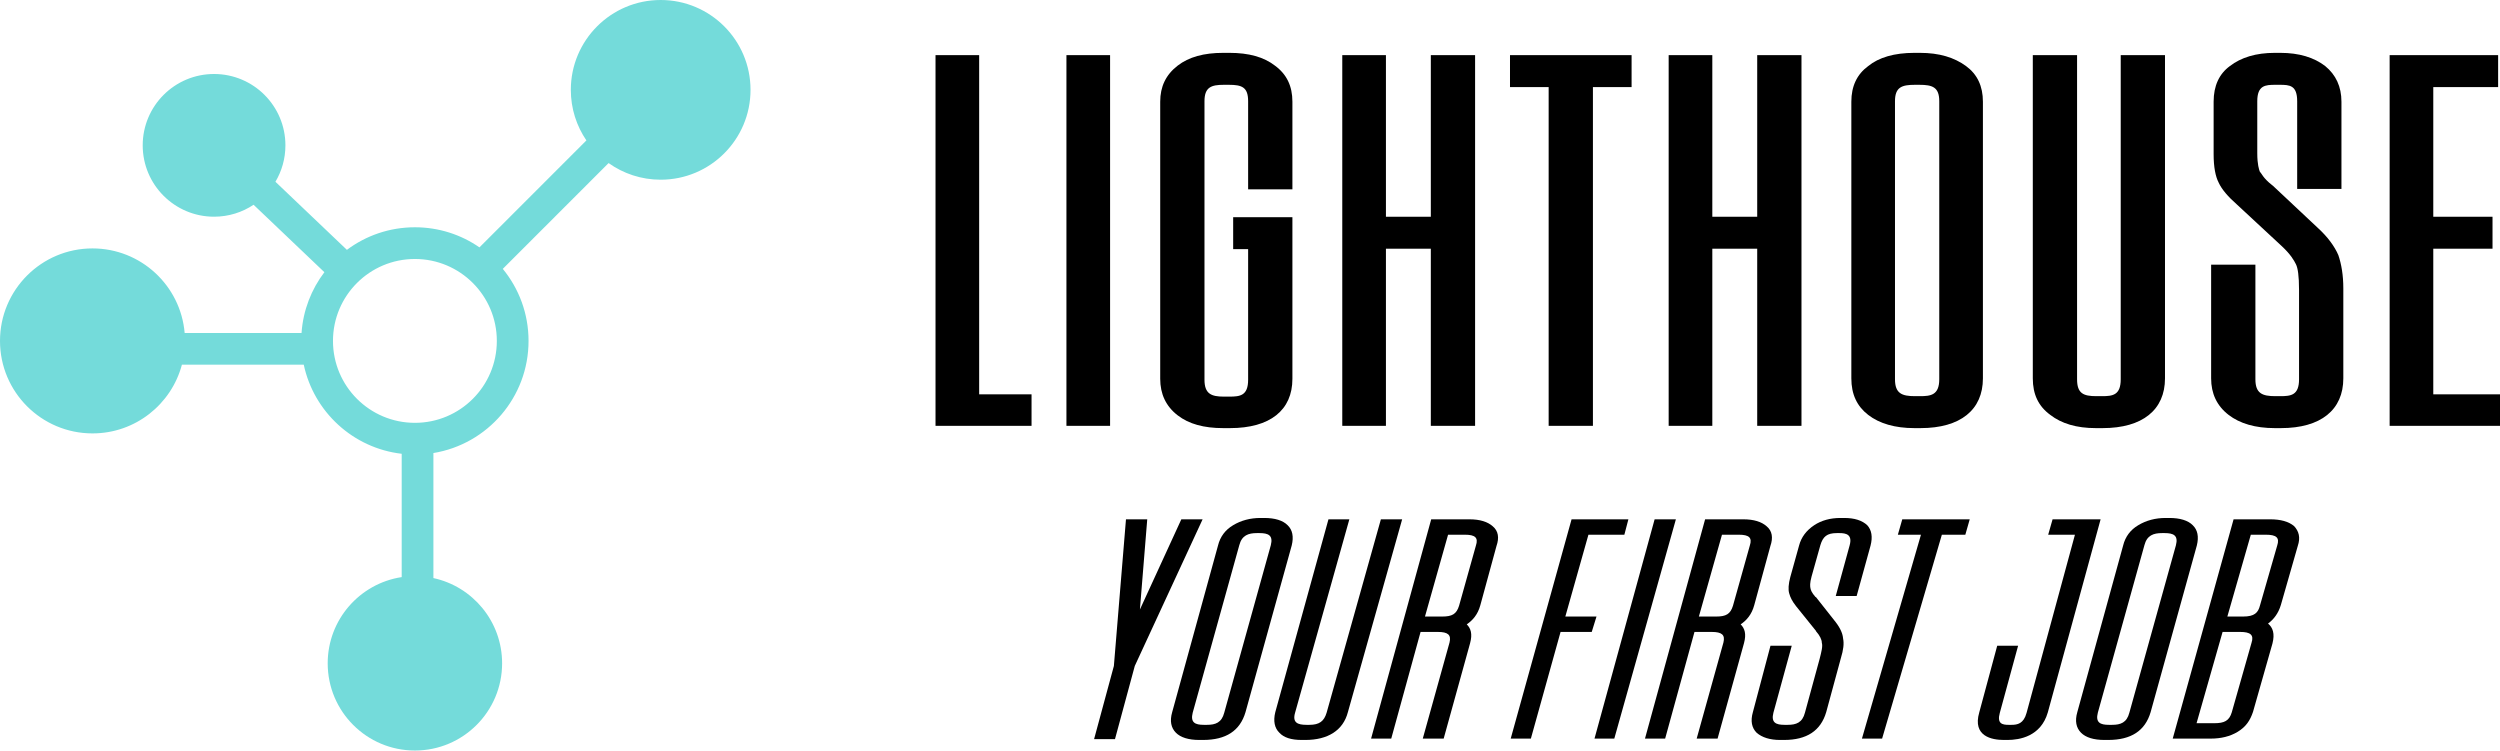
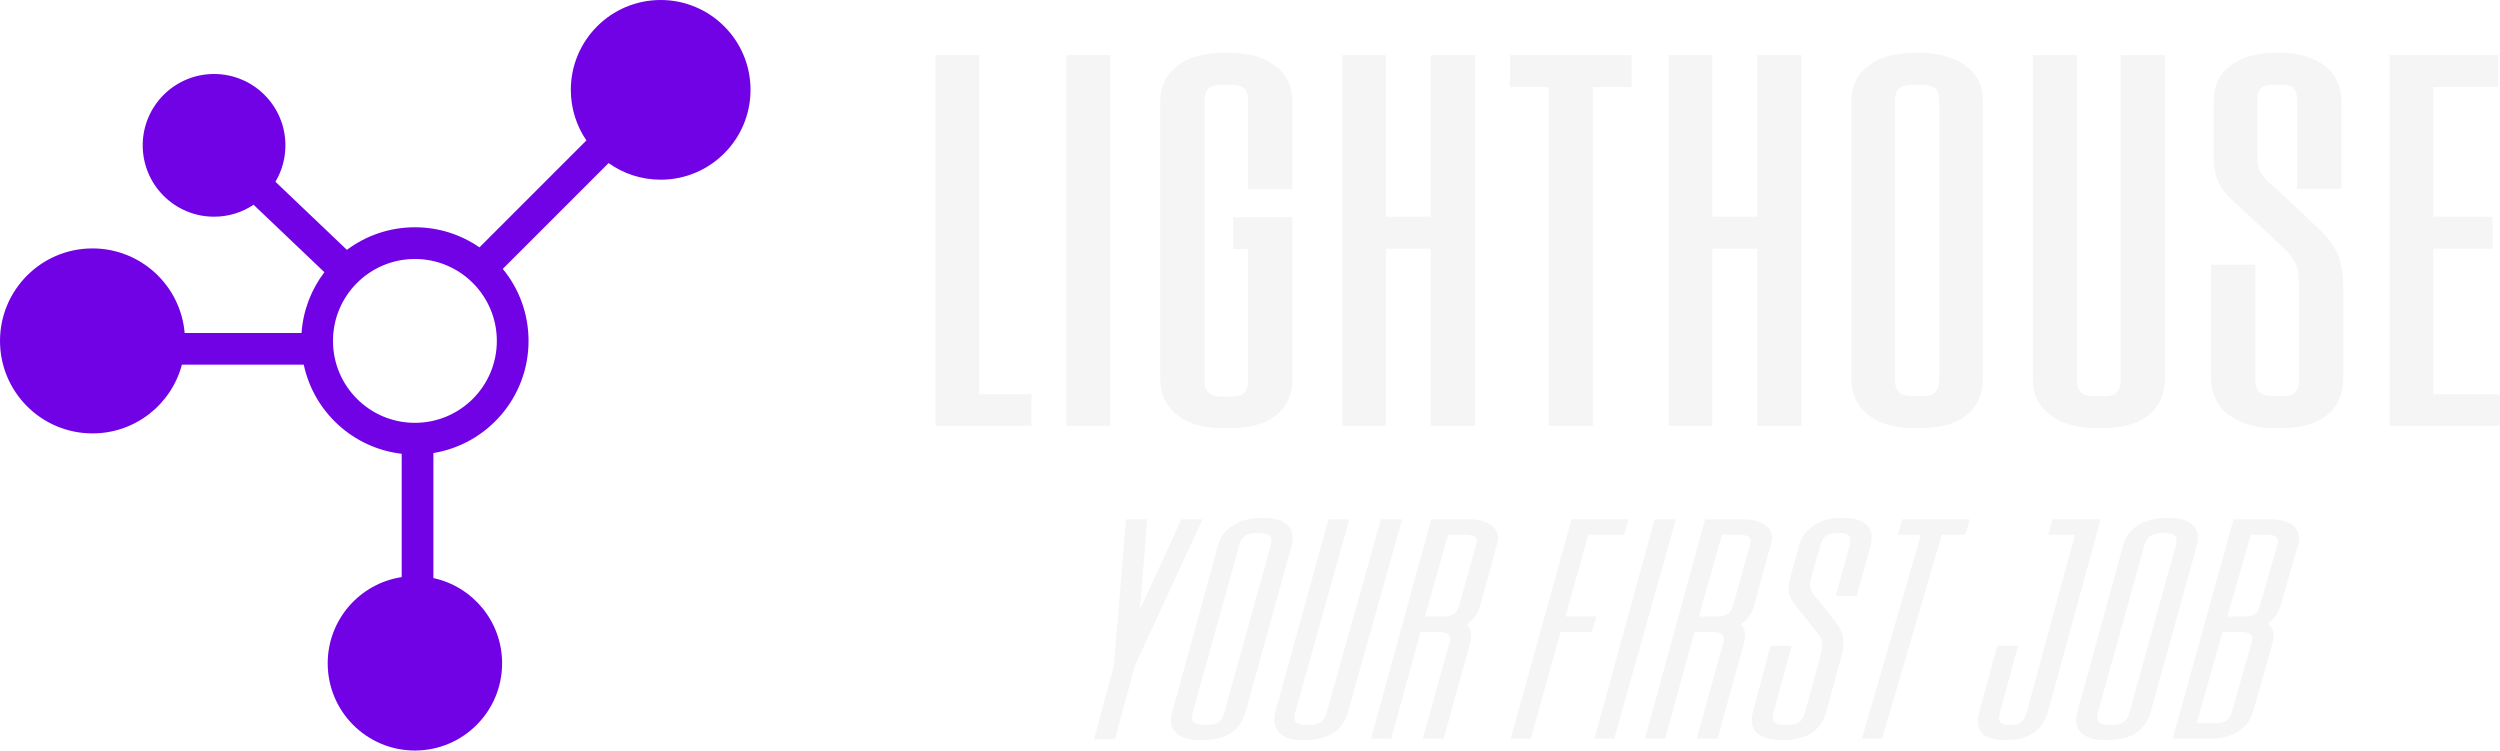
<svg xmlns="http://www.w3.org/2000/svg" width="473" height="142" viewBox="0 0 473 142" fill="none">
-   <path fill-rule="evenodd" clip-rule="evenodd" d="M142 17C142 26.389 134.389 34 125 34C121.327 34 117.925 32.835 115.146 30.854L95.129 50.871C98.173 54.581 100 59.327 100 64.5C100 75.182 92.209 84.045 82 85.716V109.372C89.431 110.977 95 117.588 95 125.5C95 134.613 87.613 142 78.5 142C69.387 142 62 134.613 62 125.5C62 117.237 68.074 110.393 76 109.188V85.856C66.801 84.791 59.371 77.919 57.472 69H34.416C32.43 76.484 25.609 82 17.5 82C7.835 82 0 74.165 0 64.5C0 54.835 7.835 47 17.5 47C26.66 47 34.176 54.037 34.937 63H57.051C57.348 58.694 58.913 54.737 61.374 51.499L47.978 38.741C45.837 40.168 43.266 41 40.5 41C33.044 41 27 34.956 27 27.5C27 20.044 33.044 14 40.5 14C47.956 14 54 20.044 54 27.5C54 30.017 53.311 32.374 52.111 34.391L65.635 47.272C69.223 44.589 73.676 43 78.5 43C83.036 43 87.244 44.405 90.712 46.803L110.946 26.568C109.087 23.843 108 20.548 108 17C108 7.611 115.611 0 125 0C134.389 0 142 7.611 142 17ZM78.5 80C87.06 80 94 73.06 94 64.5C94 55.94 87.06 49 78.5 49C69.94 49 63 55.94 63 64.5C63 73.06 69.94 80 78.5 80Z" fill="#74DBDA" />
-   <path d="M185.258 74.608H195.168V80.568H177V10.432H185.258V74.608Z" fill="black" />
-   <path d="M201.77 10.432H210.028V80.568H201.77V10.432Z" fill="black" />
-   <path d="M244.523 35.826H236.146V19.156C236.146 16.478 234.967 16.046 232.489 16.046H231.545C229.186 16.046 227.888 16.478 227.888 19.156V71.844C227.888 74.522 229.186 75.04 231.545 75.04H232.607C234.613 75.04 236.146 74.867 236.146 71.844V47.141H233.315V41.095H244.523V71.671C244.523 77.631 240.275 81 232.725 81H231.427C227.77 81 224.939 80.223 222.815 78.582C220.574 76.854 219.512 74.522 219.512 71.671V19.242C219.512 16.392 220.574 14.146 222.815 12.418C224.939 10.777 227.77 10 231.427 10H232.607C236.264 10 239.096 10.777 241.219 12.418C243.461 14.06 244.523 16.305 244.523 19.242V35.826Z" fill="black" />
-   <path d="M270.712 10.432H279.088V80.568H270.712V47.055H262.218V80.568H253.959V10.432H262.218V41.008H270.712V10.432Z" fill="black" />
-   <path d="M285.691 10.432H308.696V16.478H301.381V80.568H293.005V16.478H285.691V10.432Z" fill="black" />
-   <path d="M332.464 10.432H340.84V80.568H332.464V47.055H323.97V80.568H315.711V10.432H323.97V41.008H332.464V10.432Z" fill="black" />
-   <path d="M371.981 12.505C374.105 14.06 375.167 16.305 375.167 19.242V71.585C375.167 77.545 370.919 81 363.369 81H362.189C358.532 81 355.583 80.136 353.459 78.495C351.336 76.854 350.274 74.608 350.274 71.585V19.242C350.274 16.305 351.336 14.06 353.459 12.505C355.465 10.864 358.414 10 362.189 10H363.251C366.908 10 369.74 10.864 371.981 12.505ZM366.908 71.758V19.156C366.908 16.478 365.611 16.046 363.133 16.046H362.307C359.83 16.046 358.532 16.478 358.532 19.156V71.758C358.532 74.436 359.83 74.954 362.307 74.954H363.251C365.257 74.954 366.908 74.781 366.908 71.758Z" fill="black" />
-   <path d="M401.241 10.432H409.617V71.585C409.617 77.545 405.37 81 397.819 81H396.522C392.864 81 390.033 80.136 387.91 78.495C385.668 76.854 384.606 74.608 384.606 71.585V10.432H392.982V71.758C392.982 74.436 394.162 74.954 396.64 74.954H397.701C399.707 74.954 401.241 74.781 401.241 71.758V10.432Z" fill="black" />
-   <path d="M442.413 48.264C443.002 49.992 443.356 52.065 443.356 54.569V71.585C443.356 77.545 439.109 81 431.559 81H430.379C426.722 81 423.773 80.136 421.649 78.495C419.408 76.768 418.346 74.436 418.346 71.585V50.078H426.722V71.758C426.722 74.436 428.02 74.954 430.497 74.954H431.441C433.447 74.954 434.98 74.781 434.98 71.758V54.915C434.98 52.151 434.744 50.682 434.39 49.992C434.036 49.3 433.447 48.178 431.677 46.536L423.301 38.763C421.531 37.208 420.351 35.826 419.762 34.53C419.172 33.407 418.818 31.594 418.818 29.175V19.242C418.818 16.219 419.88 13.973 421.885 12.505C424.009 10.864 426.84 10 430.379 10H431.441C434.98 10 437.812 10.864 439.935 12.505C441.941 14.146 443.002 16.392 443.002 19.242V35.74H434.626V19.156C434.626 16.133 433.211 16.046 431.323 16.046H430.497C428.61 16.046 427.076 16.133 427.076 19.156V29.002C427.076 31.162 427.43 32.112 427.548 32.457C427.902 32.803 428.138 33.667 429.907 35.049L430.025 35.135L438.401 42.995C440.407 44.809 441.705 46.623 442.413 48.264Z" fill="black" />
-   <path d="M460.377 74.608H473V80.568H452.119V10.432H472.646V16.478H460.377V41.008H471.584V47.055H460.377V74.608Z" fill="black" />
-   <path d="M215.671 115.321L223.509 98.255H227.533L214.7 126L210.954 139.847H207L210.746 126L213.035 98.255H217.058L215.671 115.321Z" fill="black" />
-   <path d="M238.494 98H239.188C241.199 98 242.726 98.46 243.627 99.38C244.529 100.248 244.807 101.526 244.39 103.212L235.65 134.737C234.61 138.263 231.974 140 227.604 140H226.91C224.898 140 223.372 139.54 222.47 138.62C221.569 137.701 221.291 136.423 221.777 134.737L230.448 103.212C230.864 101.526 231.835 100.248 233.292 99.38C234.818 98.46 236.552 98 238.494 98ZM231.627 134.839L240.436 103.161C240.922 101.27 239.951 100.861 238.286 100.861H237.8C236.205 100.861 234.956 101.27 234.471 103.161L225.661 134.839C225.176 136.73 226.147 137.139 227.742 137.139H228.367C229.962 137.139 231.141 136.73 231.627 134.839Z" fill="black" />
-   <path d="M250.998 134.839L261.264 98.255H265.287L255.021 134.737C254.119 138.212 251.206 140 246.974 140H246.281C244.269 140 242.882 139.54 242.049 138.62C241.147 137.752 240.87 136.423 241.286 134.737L251.344 98.255H255.298L245.032 134.839C244.477 136.73 245.518 137.139 247.182 137.139H247.737C249.61 137.139 250.512 136.474 250.998 134.839Z" fill="black" />
-   <path d="M283.132 103.314L280.08 114.504C279.594 116.292 278.623 117.365 277.513 118.131C278.276 118.898 278.623 119.92 278.137 121.708L273.143 139.745H269.189L274.253 121.555C274.6 120.124 273.975 119.562 272.033 119.562H268.773L263.223 139.745H259.408L270.784 98.255H277.999C280.01 98.255 281.467 98.715 282.438 99.584C283.478 100.453 283.687 101.73 283.132 103.314ZM273.975 101.168L269.605 116.65H272.865C274.738 116.65 275.571 116.19 276.056 114.606L279.247 103.212C279.733 101.73 279.108 101.168 277.166 101.168H273.975Z" fill="black" />
-   <path d="M285.826 139.745L297.34 98.255H308.092L307.329 101.168H300.531L296.161 116.65H302.057L301.156 119.562H295.259L289.641 139.745H285.826Z" fill="black" />
-   <path d="M301.679 139.745L313.055 98.255H317.078L305.424 139.745H301.679Z" fill="black" />
-   <path d="M334.954 103.314L331.901 114.504C331.416 116.292 330.445 117.365 329.335 118.131C330.098 118.898 330.445 119.92 329.959 121.708L324.965 139.745H321.011L326.075 121.555C326.421 120.124 325.797 119.562 323.855 119.562H320.595L315.045 139.745H311.23L322.606 98.255H329.82C331.832 98.255 333.289 98.715 334.26 99.584C335.3 100.453 335.508 101.73 334.954 103.314ZM325.797 101.168L321.427 116.65H324.687C326.56 116.65 327.393 116.19 327.878 114.606L331.069 103.212C331.555 101.73 330.93 101.168 328.988 101.168H325.797Z" fill="black" />
-   <path d="M347.323 117.723C348.225 118.898 348.641 119.92 348.71 120.788C348.918 121.759 348.78 122.934 348.294 124.518L345.519 134.737C344.479 138.263 341.843 140 337.542 140H336.779C334.906 140 333.38 139.54 332.34 138.62C331.438 137.701 331.161 136.423 331.646 134.737L334.976 122.168H338.999L335.531 134.839C335.045 136.73 336.016 137.139 337.612 137.139H338.236C339.831 137.139 341.011 136.73 341.496 134.839L344.271 124.672C344.618 123.292 344.895 122.27 344.687 121.606C344.687 121.044 344.34 120.277 343.577 119.409V119.358L339.831 114.708C339.068 113.737 338.722 113.022 338.513 112.255C338.305 111.54 338.375 110.518 338.722 109.19L340.386 103.212C340.803 101.628 341.774 100.35 343.23 99.38C344.618 98.46 346.283 98 348.225 98H348.918C350.861 98 352.317 98.46 353.289 99.38C354.121 100.299 354.329 101.577 353.913 103.212L351.277 112.766H347.323L349.959 103.161C350.514 101.117 349.265 100.861 348.017 100.861H347.531C345.658 100.861 344.895 101.526 344.41 103.161L342.745 109.088C342.398 110.365 342.467 110.927 342.537 111.285C342.606 111.642 342.745 112.102 343.508 112.971H343.577L347.323 117.723Z" fill="black" />
-   <path d="M359.076 101.168L359.909 98.255H372.672L371.84 101.168H367.4L356.094 139.745H352.278L363.446 101.168H359.076Z" fill="black" />
-   <path d="M387.516 101.168L388.348 98.255H397.435L387.446 134.788C386.128 139.336 382.105 140 379.816 140H379.122C376.903 140 373.157 139.336 374.475 134.788L377.874 122.168H381.828L378.359 134.891C377.804 136.934 378.845 137.139 380.024 137.139H380.579C381.689 137.139 382.868 136.934 383.423 134.891L392.579 101.168H387.516Z" fill="black" />
-   <path d="M409.743 98H410.437C412.449 98 413.975 98.46 414.877 99.38C415.778 100.248 416.056 101.526 415.64 103.212L406.899 134.737C405.859 138.263 403.223 140 398.853 140H398.159C396.147 140 394.621 139.54 393.72 138.62C392.818 137.701 392.54 136.423 393.026 134.737L401.697 103.212C402.113 101.526 403.084 100.248 404.541 99.38C406.067 98.46 407.801 98 409.743 98ZM402.876 134.839L411.686 103.161C412.171 101.27 411.2 100.861 409.535 100.861H409.05C407.454 100.861 406.206 101.27 405.72 103.161L396.911 134.839C396.425 136.73 397.396 137.139 398.992 137.139H399.616C401.211 137.139 402.39 136.73 402.876 134.839Z" fill="black" />
-   <path d="M429.114 117.978C430.016 118.745 430.432 119.869 429.946 121.759L426.27 134.686C425.715 136.321 424.952 137.496 423.357 138.467C421.9 139.336 420.235 139.745 418.223 139.745H411.079L422.594 98.255H429.53C431.473 98.255 432.999 98.664 434.039 99.533C434.941 100.504 435.288 101.679 434.733 103.314L431.542 114.453C431.056 116.088 430.155 117.212 429.114 117.978ZM427.588 114.555L430.848 103.212C431.334 101.73 430.709 101.168 428.698 101.168H425.854L421.414 116.65H424.397C426.547 116.65 427.241 115.934 427.588 114.555ZM415.588 136.832H418.917C420.859 136.832 421.761 136.372 422.247 134.788L425.993 121.606C426.478 120.124 425.784 119.562 423.842 119.562H420.513L415.588 136.832Z" fill="black" />
+   <path fill-rule="evenodd" clip-rule="evenodd" d="M142 17C142 26.389 134.389 34 125 34C121.327 34 117.925 32.835 115.146 30.854L95.129 50.871C98.173 54.581 100 59.327 100 64.5C100 75.182 92.209 84.045 82 85.716V109.372C89.431 110.977 95 117.588 95 125.5C95 134.613 87.613 142 78.5 142C69.387 142 62 134.613 62 125.5C62 117.237 68.074 110.393 76 109.188V85.856C66.801 84.791 59.371 77.919 57.472 69H34.416C32.43 76.484 25.609 82 17.5 82C7.835 82 0 74.165 0 64.5C0 54.835 7.835 47 17.5 47C26.66 47 34.176 54.037 34.937 63H57.051C57.348 58.694 58.913 54.737 61.374 51.499L47.978 38.741C45.837 40.168 43.266 41 40.5 41C33.044 41 27 34.956 27 27.5C27 20.044 33.044 14 40.5 14C47.956 14 54 20.044 54 27.5C54 30.017 53.311 32.374 52.111 34.391L65.635 47.272C69.223 44.589 73.676 43 78.5 43C83.036 43 87.244 44.405 90.712 46.803L110.946 26.568C109.087 23.843 108 20.548 108 17C108 7.611 115.611 0 125 0C134.389 0 142 7.611 142 17ZM78.5 80C87.06 80 94 73.06 94 64.5C94 55.94 87.06 49 78.5 49C69.94 49 63 55.94 63 64.5C63 73.06 69.94 80 78.5 80Z" fill="#7202E6" />
+   <path d="M185.258 74.608H195.168V80.568H177V10.432H185.258V74.608Z" fill="#F5F5F5" />
+   <path d="M201.77 10.432H210.028V80.568H201.77V10.432Z" fill="#F5F5F5" />
+   <path d="M244.523 35.826H236.146V19.156C236.146 16.478 234.967 16.046 232.489 16.046H231.545C229.186 16.046 227.888 16.478 227.888 19.156V71.844C227.888 74.522 229.186 75.04 231.545 75.04H232.607C234.613 75.04 236.146 74.867 236.146 71.844V47.141H233.315V41.095H244.523V71.671C244.523 77.631 240.275 81 232.725 81H231.427C227.77 81 224.939 80.223 222.815 78.582C220.574 76.854 219.512 74.522 219.512 71.671V19.242C219.512 16.392 220.574 14.146 222.815 12.418C224.939 10.777 227.77 10 231.427 10H232.607C236.264 10 239.096 10.777 241.219 12.418C243.461 14.06 244.523 16.305 244.523 19.242V35.826Z" fill="#F5F5F5" />
+   <path d="M270.712 10.432H279.088V80.568H270.712V47.055H262.218V80.568H253.959V10.432H262.218V41.008H270.712V10.432Z" fill="#F5F5F5" />
+   <path d="M285.691 10.432H308.696V16.478H301.381V80.568H293.005V16.478H285.691V10.432Z" fill="#F5F5F5" />
+   <path d="M332.464 10.432H340.84V80.568H332.464V47.055H323.97V80.568H315.711V10.432H323.97V41.008H332.464V10.432Z" fill="#F5F5F5" />
+   <path d="M371.981 12.505C374.105 14.06 375.167 16.305 375.167 19.242V71.585C375.167 77.545 370.919 81 363.369 81H362.189C358.532 81 355.583 80.136 353.459 78.495C351.336 76.854 350.274 74.608 350.274 71.585V19.242C350.274 16.305 351.336 14.06 353.459 12.505C355.465 10.864 358.414 10 362.189 10H363.251C366.908 10 369.74 10.864 371.981 12.505ZM366.908 71.758V19.156C366.908 16.478 365.611 16.046 363.133 16.046H362.307C359.83 16.046 358.532 16.478 358.532 19.156V71.758C358.532 74.436 359.83 74.954 362.307 74.954H363.251C365.257 74.954 366.908 74.781 366.908 71.758Z" fill="#F5F5F5" />
+   <path d="M401.241 10.432H409.617V71.585C409.617 77.545 405.37 81 397.819 81H396.522C392.864 81 390.033 80.136 387.91 78.495C385.668 76.854 384.606 74.608 384.606 71.585V10.432H392.982V71.758C392.982 74.436 394.162 74.954 396.64 74.954H397.701C399.707 74.954 401.241 74.781 401.241 71.758V10.432Z" fill="#F5F5F5" />
+   <path d="M442.413 48.264C443.002 49.992 443.356 52.065 443.356 54.569V71.585C443.356 77.545 439.109 81 431.559 81H430.379C426.722 81 423.773 80.136 421.649 78.495C419.408 76.768 418.346 74.436 418.346 71.585V50.078H426.722V71.758C426.722 74.436 428.02 74.954 430.497 74.954H431.441C433.447 74.954 434.98 74.781 434.98 71.758V54.915C434.98 52.151 434.744 50.682 434.39 49.992C434.036 49.3 433.447 48.178 431.677 46.536L423.301 38.763C421.531 37.208 420.351 35.826 419.762 34.53C419.172 33.407 418.818 31.594 418.818 29.175V19.242C418.818 16.219 419.88 13.973 421.885 12.505C424.009 10.864 426.84 10 430.379 10H431.441C434.98 10 437.812 10.864 439.935 12.505C441.941 14.146 443.002 16.392 443.002 19.242V35.74H434.626V19.156C434.626 16.133 433.211 16.046 431.323 16.046H430.497C428.61 16.046 427.076 16.133 427.076 19.156V29.002C427.076 31.162 427.43 32.112 427.548 32.457C427.902 32.803 428.138 33.667 429.907 35.049L430.025 35.135L438.401 42.995C440.407 44.809 441.705 46.623 442.413 48.264Z" fill="#F5F5F5" />
+   <path d="M460.377 74.608H473V80.568H452.119V10.432H472.646V16.478H460.377V41.008H471.584V47.055H460.377V74.608Z" fill="#F5F5F5" />
+   <path d="M215.671 115.321L223.509 98.255H227.533L214.7 126L210.954 139.847H207L210.746 126L213.035 98.255H217.058L215.671 115.321Z" fill="#F5F5F5" />
+   <path d="M238.494 98H239.188C241.199 98 242.726 98.46 243.627 99.38C244.529 100.248 244.807 101.526 244.39 103.212L235.65 134.737C234.61 138.263 231.974 140 227.604 140H226.91C224.898 140 223.372 139.54 222.47 138.62C221.569 137.701 221.291 136.423 221.777 134.737L230.448 103.212C230.864 101.526 231.835 100.248 233.292 99.38C234.818 98.46 236.552 98 238.494 98ZM231.627 134.839L240.436 103.161C240.922 101.27 239.951 100.861 238.286 100.861H237.8C236.205 100.861 234.956 101.27 234.471 103.161L225.661 134.839C225.176 136.73 226.147 137.139 227.742 137.139H228.367C229.962 137.139 231.141 136.73 231.627 134.839Z" fill="#F5F5F5" />
+   <path d="M250.998 134.839L261.264 98.255H265.287L255.021 134.737C254.119 138.212 251.206 140 246.974 140H246.281C244.269 140 242.882 139.54 242.049 138.62C241.147 137.752 240.87 136.423 241.286 134.737L251.344 98.255H255.298L245.032 134.839C244.477 136.73 245.518 137.139 247.182 137.139H247.737C249.61 137.139 250.512 136.474 250.998 134.839Z" fill="#F5F5F5" />
+   <path d="M283.132 103.314L280.08 114.504C279.594 116.292 278.623 117.365 277.513 118.131C278.276 118.898 278.623 119.92 278.137 121.708L273.143 139.745H269.189L274.253 121.555C274.6 120.124 273.975 119.562 272.033 119.562H268.773L263.223 139.745H259.408L270.784 98.255H277.999C280.01 98.255 281.467 98.715 282.438 99.584C283.478 100.453 283.687 101.73 283.132 103.314ZM273.975 101.168L269.605 116.65H272.865C274.738 116.65 275.571 116.19 276.056 114.606L279.247 103.212C279.733 101.73 279.108 101.168 277.166 101.168H273.975Z" fill="#F5F5F5" />
+   <path d="M285.826 139.745L297.34 98.255H308.092L307.329 101.168H300.531L296.161 116.65H302.057L301.156 119.562H295.259L289.641 139.745H285.826Z" fill="#F5F5F5" />
+   <path d="M301.679 139.745L313.055 98.255H317.078L305.424 139.745H301.679Z" fill="#F5F5F5" />
+   <path d="M334.954 103.314L331.901 114.504C331.416 116.292 330.445 117.365 329.335 118.131C330.098 118.898 330.445 119.92 329.959 121.708L324.965 139.745H321.011L326.075 121.555C326.421 120.124 325.797 119.562 323.855 119.562H320.595L315.045 139.745H311.23L322.606 98.255H329.82C331.832 98.255 333.289 98.715 334.26 99.584C335.3 100.453 335.508 101.73 334.954 103.314ZM325.797 101.168L321.427 116.65H324.687C326.56 116.65 327.393 116.19 327.878 114.606L331.069 103.212C331.555 101.73 330.93 101.168 328.988 101.168H325.797Z" fill="#F5F5F5" />
+   <path d="M347.323 117.723C348.225 118.898 348.641 119.92 348.71 120.788C348.918 121.759 348.78 122.934 348.294 124.518L345.519 134.737C344.479 138.263 341.843 140 337.542 140H336.779C334.906 140 333.38 139.54 332.34 138.62C331.438 137.701 331.161 136.423 331.646 134.737L334.976 122.168H338.999L335.531 134.839C335.045 136.73 336.016 137.139 337.612 137.139H338.236C339.831 137.139 341.011 136.73 341.496 134.839L344.271 124.672C344.618 123.292 344.895 122.27 344.687 121.606C344.687 121.044 344.34 120.277 343.577 119.409V119.358L339.831 114.708C339.068 113.737 338.722 113.022 338.513 112.255C338.305 111.54 338.375 110.518 338.722 109.19L340.386 103.212C340.803 101.628 341.774 100.35 343.23 99.38C344.618 98.46 346.283 98 348.225 98H348.918C350.861 98 352.317 98.46 353.289 99.38C354.121 100.299 354.329 101.577 353.913 103.212L351.277 112.766H347.323L349.959 103.161C350.514 101.117 349.265 100.861 348.017 100.861H347.531C345.658 100.861 344.895 101.526 344.41 103.161L342.745 109.088C342.398 110.365 342.467 110.927 342.537 111.285C342.606 111.642 342.745 112.102 343.508 112.971H343.577L347.323 117.723Z" fill="#F5F5F5" />
+   <path d="M359.076 101.168L359.909 98.255H372.672L371.84 101.168H367.4L356.094 139.745H352.278L363.446 101.168H359.076Z" fill="#F5F5F5" />
+   <path d="M387.516 101.168L388.348 98.255H397.435L387.446 134.788C386.128 139.336 382.105 140 379.816 140H379.122C376.903 140 373.157 139.336 374.475 134.788L377.874 122.168H381.828L378.359 134.891C377.804 136.934 378.845 137.139 380.024 137.139H380.579C381.689 137.139 382.868 136.934 383.423 134.891L392.579 101.168H387.516Z" fill="#F5F5F5" />
+   <path d="M409.743 98H410.437C412.449 98 413.975 98.46 414.877 99.38C415.778 100.248 416.056 101.526 415.64 103.212L406.899 134.737C405.859 138.263 403.223 140 398.853 140H398.159C396.147 140 394.621 139.54 393.72 138.62C392.818 137.701 392.54 136.423 393.026 134.737L401.697 103.212C402.113 101.526 403.084 100.248 404.541 99.38C406.067 98.46 407.801 98 409.743 98ZM402.876 134.839L411.686 103.161C412.171 101.27 411.2 100.861 409.535 100.861H409.05C407.454 100.861 406.206 101.27 405.72 103.161L396.911 134.839C396.425 136.73 397.396 137.139 398.992 137.139H399.616C401.211 137.139 402.39 136.73 402.876 134.839Z" fill="#F5F5F5" />
+   <path d="M429.114 117.978C430.016 118.745 430.432 119.869 429.946 121.759L426.27 134.686C425.715 136.321 424.952 137.496 423.357 138.467C421.9 139.336 420.235 139.745 418.223 139.745H411.079L422.594 98.255H429.53C431.473 98.255 432.999 98.664 434.039 99.533C434.941 100.504 435.288 101.679 434.733 103.314L431.542 114.453C431.056 116.088 430.155 117.212 429.114 117.978ZM427.588 114.555L430.848 103.212C431.334 101.73 430.709 101.168 428.698 101.168H425.854L421.414 116.65H424.397C426.547 116.65 427.241 115.934 427.588 114.555ZM415.588 136.832H418.917C420.859 136.832 421.761 136.372 422.247 134.788L425.993 121.606C426.478 120.124 425.784 119.562 423.842 119.562H420.513L415.588 136.832Z" fill="#F5F5F5" />
</svg>
